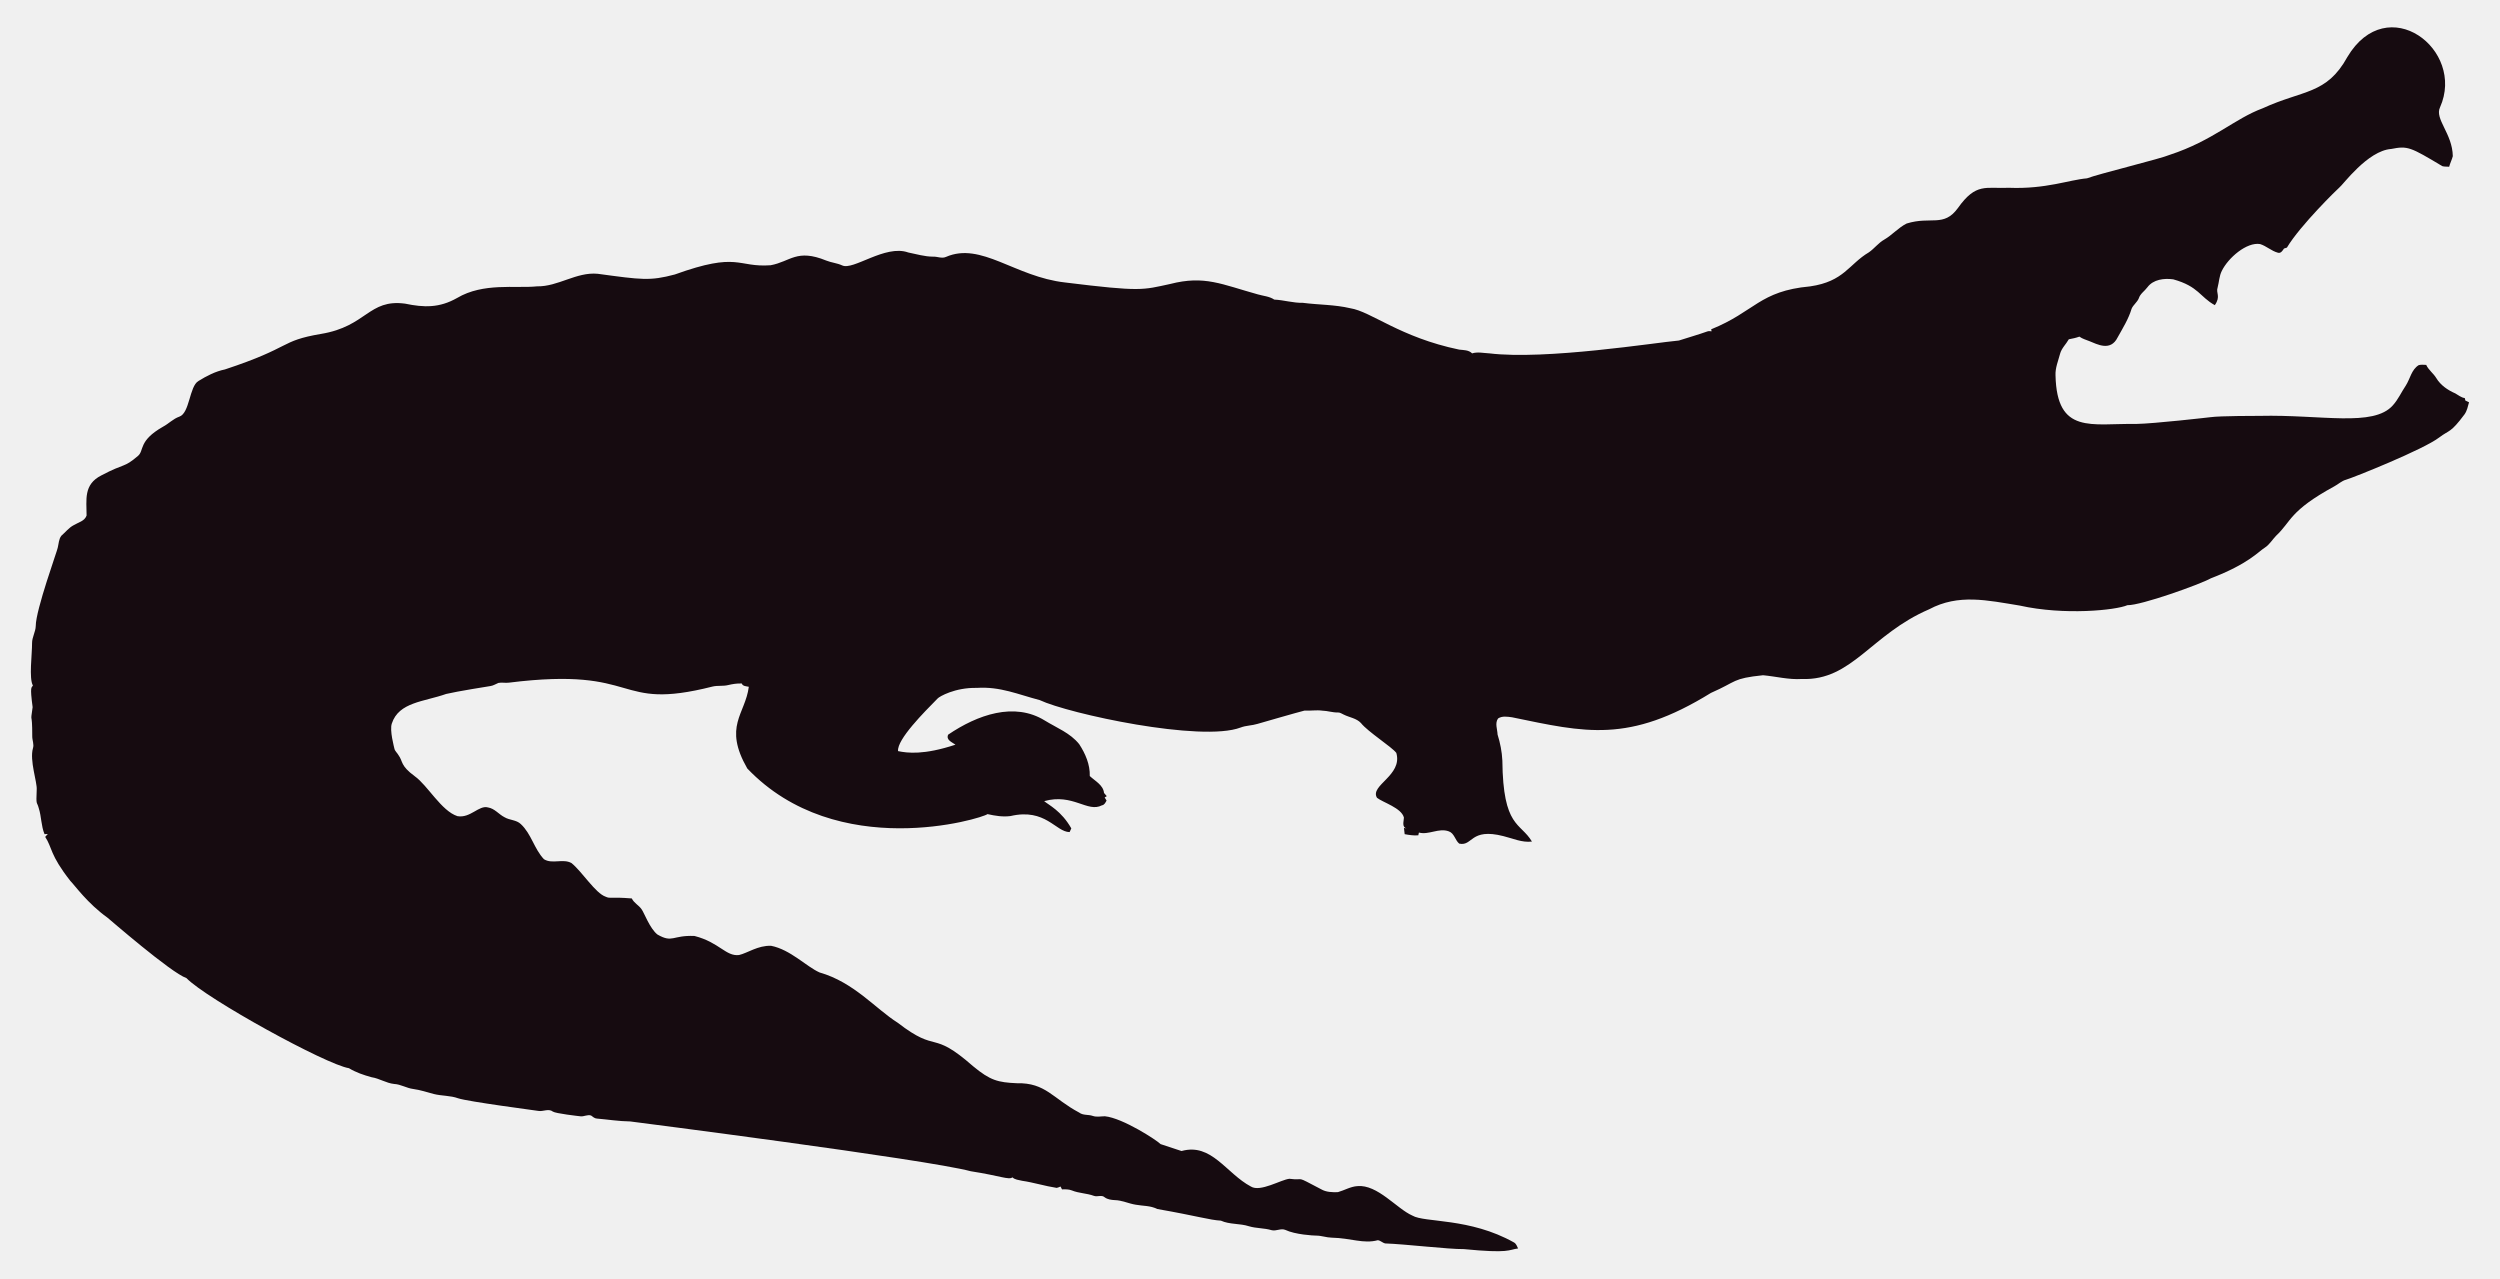
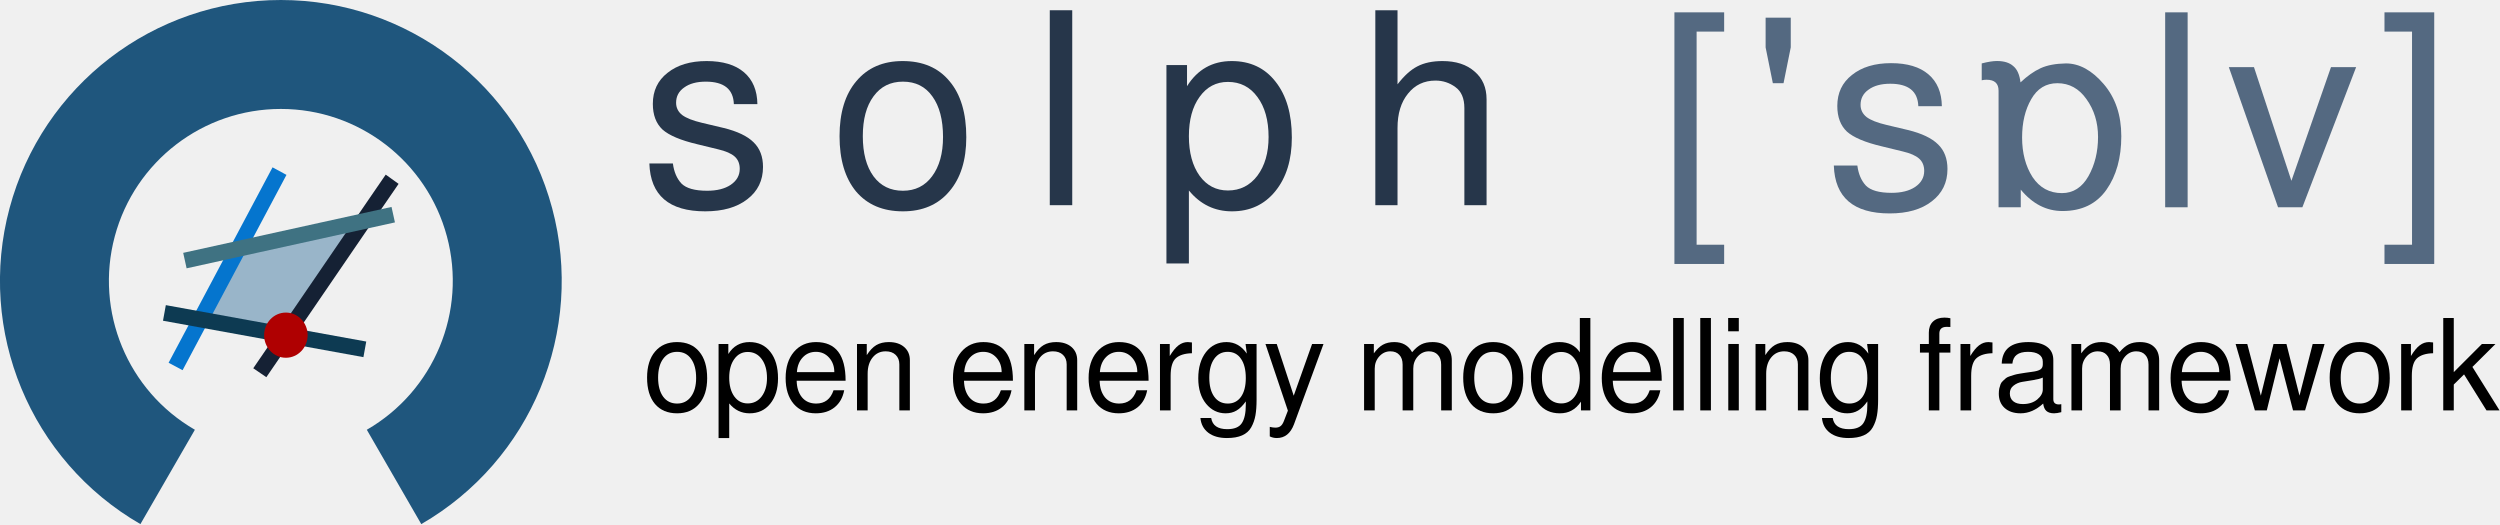
- <svg xmlns="http://www.w3.org/2000/svg" version="1.1" id="Layer_1" x="0px" y="0px" viewBox="0 0 2625.022 1342.022" enable-background="new 0 0 2625.022 1342.022" xml:space="preserve">
-   <path fill="#160B10" d="M2562.057,112.664c-5.93,12.226,13.089,27.649,13.408,51.328c-0.967,3.791-2.837,7.289-3.816,11.093  c-2.417-0.267-4.923,0.089-7.226-0.636c-33.512-20.05-36.245-21.483-53.631-18.038c-24.88,1.775-51.012,38.147-54.547,40.579  c-1,0.685-40.963,39.485-54.967,62.993c-1.056,0.331-2.086,0.661-3.078,1.005c-1.45,2.188-3.295,5.317-6.386,4.363  c-6.755-1.794-12.047-7.022-18.687-9.083c-14.172-2.325-33.569,14.577-40.185,28.126c-2.76,5.432-2.862,11.614-4.401,17.415  c-2.078,5.918,3.558,9.203-2.964,18.611c-15.758-8.651-16.89-19.671-43.645-27.108c-9.541-1.323-21.002,0.025-27.146,8.345  c-2.9,3.956-7.454,6.64-8.994,11.487c-1.705,4.223-5.788,6.857-7.569,10.978c-3.219,10.775-9.274,20.417-14.705,30.186  c-7.484,15.043-21.458,7.113-29.639,3.893c-3.549-1.501-7.378-2.404-10.482-4.745c-3.613,1.31-7.378,2.124-11.131,2.799  c-2.9,5.19-7.62,9.362-9.184,15.252c-1.972,7.442-5.139,14.807-4.771,22.656c1.426,62.435,37.744,50.23,84.657,50.985  c18.427-0.238,76.659-6.917,77.661-7.06c10.315-1.512,51.103-1.387,52.104-1.425c64.718-1.507,119.253,12.017,139.725-10.991  c5.622-6.144,8.955-13.878,13.598-20.735c4.617-7.073,5.915-16.893,13.662-21.562c2.519-0.687,5.19-0.305,7.81-0.242  c2.481,5.406,7.582,8.854,10.609,13.891c4.503,7.467,12.047,12.632,19.921,16.041c3.269,1.794,6.144,4.389,9.999,4.936  c0.166,0.852,0.369,1.705,0.598,2.57c1.259,0.611,2.519,1.208,3.854,1.819c-1.196,4.325-2.073,8.854-4.681,12.606  c-14.981,20.134-15.737,16.079-26.561,24.297c-16.513,12.73-90.704,42.38-97.937,44.421c-4.63,1.259-8.078,4.719-12.199,6.907  c-47.689,26.034-44.914,36.755-61.276,51.99c-3.969,4.096-6.856,9.273-11.754,12.403c-6.886,4.248-16.845,16.908-56.76,32.26  c-10.994,6.222-73.381,28.559-87.544,28.177c-12.182,5.289-66.295,10.873-113.113,0.394c-34.047-5.52-64.247-12.539-95.05,3.905  c-61.045,26.219-81.054,75.205-133.67,73.195c-13.739,0.903-27.159-2.684-40.745-3.943c-32.756,3.396-26.951,6.432-54.687,18.547  c-86.536,53.421-132.198,41.426-208.888,25.607c-4.859-0.636-10.304-1.616-14.68,1.259c-3.511,4.999-0.687,11.232-0.509,16.804  c2.76,8.879,4.605,18.076,5.037,27.388c0.678,70.703,18.876,64.615,31.064,85.038c-10.38,1.31-20.137-3.346-30.008-5.724  c-35.054-8.942-31.959,10.974-46.367,7.887c-4.376-3.651-5.076-10.864-10.94-12.886c-10.482-3.893-20.875,4.033-31.37,1.285  c-0.165,0.725-0.483,2.163-0.649,2.875c-4.834,0.432-9.592-0.331-14.311-1.196c-0.153-2.201-0.407-4.401-0.751-6.551  c0.7,0.127,2.112,0.382,2.824,0.509c-5.368-1.387-2.926-7.48-2.862-11.411c-2.581-10.171-21.93-15.743-28.266-20.735  c-7.896-13.101,27.192-23.356,20.29-47.143c-4.808-6.385-29.888-22.164-37.17-31.395c-4.783-5.063-12.047-5.813-18.013-8.815  c-1.972-0.827-3.791-2.315-6.017-2.239c-5.597,0.191-10.965-1.781-16.537-1.908c-6.208-0.878-12.441,0.318-18.661-0.076  c-6.376,1.51-49.471,13.993-49.471,13.993c-5.775,1.781-11.97,1.603-17.631,3.791c-41.153,15.671-180.401-14.399-211.051-28.838  c-22.477-5.819-41.27-14.396-65.945-12.772c-23.033-0.496-39.521,9.215-41.101,11.08c-14.156,14.382-42.805,43.009-41.597,55.297  c9.881,2.049,27.067,4.244,60.297-6.755c-3.6-2.633-10.164-4.859-7.683-10.52c30.91-20.96,69.478-34.528,101.385-14.896  c12.454,7.683,26.879,13.128,36.241,24.907c6.449,9.897,11.461,21.384,11.08,33.43c5.483,5.19,14.184,9.464,14.96,17.771  c0.954,1.132,1.883,2.239,2.9,3.371c-0.56,0.344-1.679,1.03-2.251,1.361c0.674,1.081,1.336,2.15,2.022,3.244  c-1.157,2.112-2.252,4.643-4.923,5.037c-15.167,7.923-30.412-12.885-60.589-4.414c4.515,3.914,17.957,10.035,28.495,28.596  c-0.623,1.285-1.221,2.582-1.781,3.893c-14.581-0.066-25.26-25.439-62.103-16.83c-8.065,1.081-16.27-0.28-24.119-2.048  c-5.689,4.616-157.704,51.097-252.241-47.919c-25.462-44.516-2.105-56.742,1.616-85.776c-2.646-0.598-6.259-0.445-7.429-3.447  c-4.834-0.216-9.63,0.547-14.311,1.666c-5.343,1.336-10.927,0.254-16.283,1.527c-104.921,26.598-73.475-21.586-213.976-4.058  c-3.638,0.483-7.327-0.471-10.927,0.267c-2.722,1.043-5.203,2.786-8.129,3.244c-1.005,0.139-35.568,5.632-46.749,8.332  c-23.248,8.245-49.669,8.494-57.027,31.013c-2.544,7.127,2.495,25.23,2.659,26.23c0.509,2.748,2.964,4.529,4.274,6.907  c5.125,7.002,1.576,10.814,17.186,22.287c13.483,9.569,27.903,36.42,44.764,41.877c13.652,2.389,22.508-11.842,32.107-9.146  c7.022,1.107,11.334,7.276,17.415,10.317c5.356,3.193,12.365,2.633,17.033,7.162c11.029,10.189,14.018,26.078,24.284,36.878  c8.765,5.47,19.972-0.979,28.965,4.071c11.309,9.233,25.045,31.634,35.809,35.287c4.836,2.294,4.589-0.02,27.477,1.832  c2.226,4.796,7.327,7.085,10.253,11.347c2.611,3.387,8.633,20.294,16.715,26.574c16.075,9.185,15.426,0.491,38.875,1.488  c26.056,6.667,32.977,21.713,46.774,19.997c8.688-1.942,19.833-10.206,33.646-9.68c20.419,4.043,37.013,21.857,50.896,27.986  c36.199,10.4,58.502,37.92,82.062,52.817c43.011,33.213,34.403,6.396,79.034,45.566c18.208,15.125,26.246,17.04,45.986,17.936  c30.318-0.751,37.93,16.193,65.525,30.81c4.134,3.155,9.541,1.844,14.196,3.498c4.147,1.463,8.51,0.394,12.772,0.369  c18.974,1.87,55.059,25.539,58.465,29.232c7.353,2.353,14.667,4.91,22.02,7.276c31.527-8.837,46.862,23.524,72.916,37.323  c9.817,6.052,31.604-7.299,40.338-8.179c17.829,2.357,3.781-4.531,33.392,11.016c5.241,3.066,11.589,3.218,17.504,3.028  c6.869-1.921,13.204-5.852,20.48-6.348c21.245-1.942,41.314,23.767,57.816,30.975c12.756,7.578,60.29,2.089,106.638,28.189  c2.366,1.298,3.155,4.007,4.3,6.284c-10.435,1.423-8.676,5.392-56.964,0.7c-16.115,0.199-61.486-5.252-82.52-5.953  c-2.824-0.572-4.91-3.04-7.772-3.397c-15.269,4.072-27.792-2.198-48.492-2.671c-5.546-0.102-10.825-2.201-16.359-2.162  c-2.762-0.015-21.848-1.008-32.323-6.004c-4.758-1.972-9.668,1.654-14.476,0.293c-7.747-2.315-16.003-1.781-23.737-4.121  c-9.541-3.104-20.277-1.692-29.41-5.865c-12.12-0.691-23.98-4.714-66.899-12.25c-6.984-3.625-14.985-3.091-22.516-4.49  c-7.416-1.145-14.324-4.643-21.892-4.821c-3.727-0.204-7.632-0.649-10.698-2.939c-3.206-2.951-7.645-0.127-11.334-1.539  c-7.531-2.798-15.774-2.646-23.203-5.712c-3.282-1.298-6.844-1.17-10.278-1.081c-0.394-0.763-1.183-2.264-1.577-3.015  c-1.285,0.636-2.608,1.119-3.982,1.45c-12.263-1.87-24.131-5.674-36.394-7.467c-3.46-0.903-7.404-1.005-10.113-3.6  c-3.831,2.97-12.398-1.54-43.747-6.411c-46.335-12.483-357.594-52.295-357.594-52.295c-11.716-0.14-23.317-2.023-34.982-3.015  c-2.442-0.127-4.211-1.844-6.068-3.18c-3.753-1.387-7.467,1.336-11.271,0.789c-2.02-0.195-26.027-2.946-28.838-4.923  c-4.592-3.587-10.278,0.216-15.367-0.738c-2.203-0.387-74.203-9.818-84.135-13.242c-8.243-2.989-17.224-2.379-25.658-4.529  c-7.162-1.895-14.209-4.274-21.574-5.254c-6.92-0.878-13.001-4.923-20.035-5.266c-8.319-0.878-15.443-5.826-23.648-7.073  c-8.256-2.252-16.448-5.037-23.775-9.49c-23.552-3.584-149.518-72.739-170.649-94.63c-16.013-5.37-81.914-62.745-82.914-63.439  c-21.039-15.096-34.147-33.758-38.964-38.595c-21.778-27.726-18.854-34.892-26.396-46.215c0.916-1.018,1.832-2.01,2.748-3.015  c-1.145,0.038-2.29,0.076-3.435,0.14c-3.651-8.676-3.18-18.28-6.042-27.172c-2.062-7.913-2.975-1.701-2.175-19.526  c0.634-7.664-7.675-30.697-3.931-43.518c1.348-4.16-0.814-8.281-0.751-12.454c0.068-28.882-2.418-11.02,0.394-30.657  c-3.041-22.85-1.09-20.042,0.305-22.719c-4.294-7.378-0.844-32.606-0.89-44.586c-0.025-6.246,3.714-11.741,3.867-17.962  c0-16.859,22.775-79.378,23.076-82.113c1.056-4.198,1.043-9.032,3.778-12.568c4.338-3.74,7.874-8.485,13.052-11.169  c4.745-2.913,11.411-4.172,13.471-10.088c0.043-16.362-3.503-32.575,15.532-42.157c25.219-13.344,23.115-7.424,38.34-20.379  c6.931-5.754,0.059-15.764,26.434-30.772c5.915-3.129,10.622-8.281,17.046-10.507c11.015-3.661,10.497-31.892,20.099-37.437  c8.612-5.33,17.796-10.113,27.795-12.148c71.433-23.584,56.818-29.805,100.939-37.31c48.019-7.907,49.805-36.895,88.244-31.777  c19.858,4.163,35.994,4.605,54.61-5.953c27.665-16.35,60.97-9.859,83.919-12.212c22.172,0.42,41.279-15.29,63.693-13.191  c46.138,6.272,54.878,7.691,80.993,0.738c67.442-24.31,65.094-7.128,100.634-9.706c20.946-3.875,27.233-17.596,58.388-4.91  c5.368,2.188,11.283,2.595,16.575,5.025c11.553,5.818,45.215-22.204,69.43-13.535c8.676,1.717,17.262,4.401,26.205,4.401  c4.49-0.216,9.083,2.252,13.446,0.293c37.015-16.156,72.304,20.872,125.096,26.815c80.305,9.923,81.3,7.845,110.289,1.603  c36.266-9.336,54.189,0.413,92.111,10.902c5.775,1.717,12.11,1.984,17.237,5.47c10.075,0.458,19.844,3.638,29.983,3.396  c16.588,2.163,33.506,1.819,49.853,5.686c21.982,3.418,52.115,30.498,114.347,43.441c4.681,0.572,9.999,0.28,13.586,3.956  c5.864-1.844,12.047-0.267,18.038-0.025c59.148,7.176,174.934-11.359,199.106-13.471c9.82-3.218,19.819-5.966,29.576-9.452  c1.488-0.674,3.155-0.356,4.758-0.229c-0.115-0.522-0.356-1.577-0.483-2.099c45.944-18.548,50.589-40.213,103.827-45.057  c35.891-5.17,40.645-23.282,61.836-35.809c5.712-3.969,9.897-9.808,16.028-13.281c8.408-4.872,14.82-12.555,23.559-16.931  c25.605-7.944,38.867,4.305,53.847-16.257c19.089-26.933,29.276-20.168,53.605-21.256c38.819,1.522,63.061-8.345,81.948-9.935  c11.484-4.495,77.877-20.69,87.061-24.742c45.297-14.857,67.746-37.884,97.505-48.848c42.187-19.404,67.008-14.225,88.74-53.694  C2506.582-10.604,2589.134,52.018,2562.057,112.664z" />
+ <svg xmlns="http://www.w3.org/2000/svg" xmlns:xlink="http://www.w3.org/1999/xlink" version="1.1" id="svg2" height="264.601" width="1262.141">
+   <defs id="defs4">
+     <linearGradient id="linearGradient3960">
+       <stop style="stop-color:#55d400;stop-opacity:0.749;" offset="0" id="stop3972" />
+       <stop style="stop-color:#55d400;stop-opacity:0.498;" offset="0.5" id="stop3970" />
+       <stop id="stop3976" offset="0.75" style="stop-color:#39d400;stop-opacity:0.247;" />
+       <stop style="stop-color:#94d400;stop-opacity:0.247;" offset="0.875" id="stop3980" />
+       <stop style="stop-color:#efd400;stop-opacity:0.247;" offset="1" id="stop3978" />
+     </linearGradient>
+     <marker style="overflow:visible" id="Arrow2Lstart" refX="0" refY="0" orient="auto">
+       <path transform="matrix(1.1,0,0,1.1,1.1,0)" d="M 8.719,4.034 -2.207,0.016 8.719,-4.002 c -1.745,2.372 -1.735,5.617 -6e-7,8.035 z" style="fill-rule:evenodd;stroke-width:0.625;stroke-linejoin:round" id="path4366" />
+     </marker>
+     <marker style="overflow:visible" id="EmptyDiamondL" refX="0" refY="0" orient="auto">
+       <path transform="scale(0.8)" style="fill:#ffffff;fill-rule:evenodd;stroke:#000000;stroke-width:1pt" d="M 0,-7.071 -7.071,0 0,7.071 7.071,0 Z" id="path4454" />
+     </marker>
+     <marker style="overflow:visible" id="DiamondSstart" refX="0" refY="0" orient="auto">
+       <path transform="matrix(0.2,0,0,0.2,1.2,0)" style="fill-rule:evenodd;stroke:#000000;stroke-width:1pt" d="M 0,-7.071 -7.071,0 0,7.071 7.071,0 Z" id="path4442" />
+     </marker>
+     <marker style="overflow:visible" id="Arrow1Lstart" refX="0" refY="0" orient="auto">
+       <path transform="matrix(0.8,0,0,0.8,10,0)" style="fill-rule:evenodd;stroke:#000000;stroke-width:1pt" d="M 0,0 5,-5 -12.5,0 5,5 Z" id="path4348" />
+     </marker>
+     <marker style="overflow:visible" id="SquareL" refX="0" refY="0" orient="auto">
+       <path transform="scale(0.8)" style="fill-rule:evenodd;stroke:#000000;stroke-width:1pt" d="M -5,-5 V 5 H 5 V -5 Z" id="path4418" />
+     </marker>
+     <radialGradient xlink:href="#linearGradient3684-76" id="radialGradient3013" gradientUnits="userSpaceOnUse" gradientTransform="translate(-139.2888,-90.7174)" cx="236.786" cy="188.214" fx="236.786" fy="188.214" r="97.497" />
+     <radialGradient xlink:href="#linearGradient3684-76" id="radialGradient3004" gradientUnits="userSpaceOnUse" gradientTransform="translate(-90.4365,1338.303)" cx="236.786" cy="188.214" fx="236.786" fy="188.214" r="97.497" />
+     <linearGradient id="linearGradient3684-76">
+       <stop id="stop3686-14" style="stop-color:#000000;stop-opacity:1" offset="0" />
+       <stop id="stop3692-23" style="stop-color:#000000;stop-opacity:0.867" offset="0.898" />
+       <stop id="stop3688-2" style="stop-color:#000000;stop-opacity:0" offset="1" />
+     </linearGradient>
+     <radialGradient cx="236.786" cy="188.214" r="97.497" fx="236.786" fy="188.214" id="radialGradient4894" xlink:href="#linearGradient3684-76" gradientUnits="userSpaceOnUse" gradientTransform="translate(-90.4365,1338.303)" />
+     <path style="display:inline;fill:none;stroke:none" id="path3981-2-1-6-7-5-0-3-3-9" d="m 6.061,-68.571 a 43.03,35 0 1 1 -86.061,0 43.03,35 0 1 1 86.061,0 z" transform="matrix(-1.655217,1.515622,-1.863366,-2.034994,554.109,812.9532)" />
+   </defs>
+   <g id="g989">
+     <path style="fill:#84a7bf;fill-opacity:0.804;stroke:none;stroke-width:0;stroke-miterlimit:4;stroke-dasharray:none;stroke-opacity:0.804" d="m 116.348,163.089 -12.676,-2.519 8.524,-15.9 8.524,-15.9 27.327,-6.127 c 15.03,-3.37 27.748,-6.013 28.261,-5.875 0.514,0.139 -5.636,9.911 -13.667,21.717 -12.666,18.62 -15.012,21.467 -17.703,21.48 -1.706,0.008 -5.073,1.341 -7.481,2.96 -5.104,3.433 -4.673,3.43 -21.109,0.163 z" id="path920" />
+     <g aria-label=" " id="text3057" style="line-height:0%;letter-spacing:0px;word-spacing:0px" />
+     <g transform="matrix(0.9166694,0.00891669,-0.008729,0.9162305,9.835071,-698.2809)" id="g3831-9-3-1-6-3" style="display:inline;fill:none;stroke:#cfcfcf;stroke-width:1.467;stroke-linecap:round;stroke-miterlimit:4;stroke-dasharray:none;stroke-opacity:1" />
+     <g aria-label="['sɒlv]" id="text2997-0" style="line-height:0%;letter-spacing:0px;word-spacing:0px;fill:#92b094">
+       <path d="m 870.449,6.232 v 9.72 h -13.905 V 123.547 h 13.905 v 9.72 h -25.11 V 6.232 Z" style="font-size:135px;line-height:1.25;font-family:FreeSans;-inkscape-font-specification:FreeSans;letter-spacing:10px;fill:#546981" id="path893" />
+       <path d="m 891.384,8.932 h 12.69 V 23.917 l -3.645,18.09 h -5.4 l -3.645,-18.09 z" style="font-size:135px;line-height:1.25;font-family:FreeSans;-inkscape-font-specification:FreeSans;letter-spacing:10px;fill:#546981" id="path895" />
+       <path d="m 937.699,83.587 q 0.81,6.345 4.32,10.125 3.645,3.645 12.96,3.645 7.425,0 11.88,-2.97 4.59,-3.105 4.59,-8.1 0,-3.915 -2.565,-6.21 -2.565,-2.295 -8.37,-3.645 l -10.53,-2.565 q -12.555,-2.97 -17.55,-7.425 -4.86,-4.59 -4.86,-12.96 0,-9.855 7.425,-15.66 7.425,-5.94 19.71,-5.94 12.285,0 18.9,5.67 6.615,5.67 6.75,16.065 h -11.88 q -0.405,-11.34 -14.175,-11.34 -6.885,0 -10.935,2.97 -4.05,2.835 -4.05,7.695 0,3.78 3.105,6.21 3.105,2.295 9.99,3.915 l 10.8,2.565 q 10.53,2.565 15.255,7.29 4.725,4.59 4.725,12.42 0,10.26 -7.965,16.335 -7.83,6.075 -21.195,6.075 -27.405,0 -28.215,-24.165 z" style="font-size:135px;line-height:1.25;font-family:FreeSans;-inkscape-font-specification:FreeSans;letter-spacing:10px;fill:#546981" id="path897" />
+       <path d="m 1020.868,69.412 q 0,11.745 5.265,19.98 5.4,8.1 14.85,8.1 8.505,0 13.365,-8.505 4.86,-8.64 4.86,-19.845 0,-10.935 -5.805,-19.035 -5.67,-8.1 -14.715,-8.1 -8.64,0 -13.23,8.1 -4.59,7.965 -4.59,19.305 z m 22.14,-37.395 q 10.125,0 19.035,10.395 8.91,10.395 8.91,26.325 0,16.47 -7.56,27.135 -7.56,10.665 -22.14,10.665 -12.15,0 -21.06,-10.8 v 8.91 h -11.205 V 45.787 q 0,-5.535 -6.075,-5.535 -1.215,0 -2.43,0.27 v -8.505 q 4.725,-1.215 7.695,-1.215 5.4,0 8.235,2.565 2.97,2.43 3.645,8.235 5.13,-4.86 10.125,-7.155 4.995,-2.295 12.825,-2.43 z" style="font-size:135px;line-height:1.25;font-family:FreeSans;-inkscape-font-specification:FreeSans;letter-spacing:10px;fill:#546981" id="path899" />
+       <path d="M 1104.443,6.232 V 104.647 h -11.34 V 6.232 Z" style="font-size:135px;line-height:1.25;font-family:FreeSans;-inkscape-font-specification:FreeSans;letter-spacing:10px;fill:#546981" id="path901" />
+       <path d="m 1162.368,104.647 h -12.285 l -24.84,-70.74 h 12.69 l 18.9,57.375 19.98,-57.375 h 12.69 z" style="font-size:135px;line-height:1.25;font-family:FreeSans;-inkscape-font-specification:FreeSans;letter-spacing:10px;fill:#546981" id="path903" />
+       <path d="m 1203.823,133.267 v -9.72 h 13.905 V 15.952 h -13.905 V 6.232 h 25.11 V 133.267 Z" style="font-size:135px;line-height:1.25;font-family:FreeSans;-inkscape-font-specification:FreeSans;letter-spacing:10px;fill:#546981" id="path905" />
+     </g>
+     <g aria-label="open energy modelling framework" id="text3020-0" style="line-height:0%;letter-spacing:0px;word-spacing:0px">
+       <path d="m 341.784,172.698 q 7.232,0 11.2,4.8 4.032,4.736 4.032,13.44 0,8.256 -4.096,12.992 -4.032,4.736 -11.072,4.736 -7.168,0 -11.2,-4.736 -3.968,-4.8 -3.968,-13.248 0,-8.448 4.032,-13.184 4.032,-4.8 11.072,-4.8 z m 0.064,4.928 q -4.48,0 -7.04,3.52 -2.56,3.456 -2.56,9.536 0,6.08 2.56,9.6 2.56,3.456 7.04,3.456 4.416,0 6.976,-3.456 2.624,-3.52 2.624,-9.408 0,-6.208 -2.56,-9.728 -2.496,-3.52 -7.04,-3.52 z" style="font-size:64px;line-height:1.25;font-family:FreeSans;-inkscape-font-specification:'FreeSans, Normal'" id="path921" />
+       <path d="m 362.776,221.146 v -47.488 h 4.928 v 5.056 q 3.776,-6.016 10.688,-6.016 6.656,0 10.496,4.928 3.904,4.928 3.904,13.376 0,8 -3.968,12.864 -3.904,4.8 -10.368,4.8 -6.208,0 -10.304,-4.992 v 17.472 z m 14.72,-43.456 q -4.224,0 -6.784,3.584 -2.56,3.52 -2.56,9.408 0,5.888 2.56,9.472 2.56,3.52 6.784,3.52 4.352,0 7.04,-3.52 2.688,-3.584 2.688,-9.28 0,-6.016 -2.688,-9.6 -2.624,-3.584 -7.04,-3.584 z" style="font-size:64px;line-height:1.25;font-family:FreeSans;-inkscape-font-specification:'FreeSans, Normal'" id="path923" />
+       <path d="m 426.904,192.218 h -24.704 q 0.128,5.248 2.688,8.384 2.624,3.136 7.168,3.136 6.528,0 8.768,-6.72 h 5.376 q -1.024,5.504 -4.8,8.576 -3.776,3.072 -9.536,3.072 -7.04,0 -11.136,-4.736 -4.096,-4.8 -4.096,-13.056 0,-8.256 4.16,-13.184 4.224,-4.992 11.2,-4.992 14.912,0 14.912,19.52 z m -24.576,-4.352 h 18.88 q 0,-4.352 -2.624,-7.296 -2.624,-2.944 -6.656,-2.944 -4.032,0 -6.656,2.816 -2.624,2.752 -2.944,7.424 z" style="font-size:64px;line-height:1.25;font-family:FreeSans;-inkscape-font-specification:'FreeSans, Normal'" id="path925" />
+       <path d="m 432.664,173.658 h 4.928 v 5.632 q 2.24,-3.52 4.8,-5.056 2.624,-1.536 6.336,-1.536 4.864,0 7.744,2.496 2.88,2.496 2.88,6.656 v 25.344 h -5.312 v -23.232 q 0,-3.008 -1.856,-4.8 -1.856,-1.792 -5.056,-1.792 -4.096,0 -6.592,3.136 -2.496,3.072 -2.496,8.192 v 18.496 h -5.376 z" style="font-size:64px;line-height:1.25;font-family:FreeSans;-inkscape-font-specification:'FreeSans, Normal'" id="path927" />
+       <path d="m 511.383,192.218 h -24.704 q 0.128,5.248 2.688,8.384 2.624,3.136 7.168,3.136 6.528,0 8.768,-6.72 h 5.376 q -1.024,5.504 -4.8,8.576 -3.776,3.072 -9.536,3.072 -7.04,0 -11.136,-4.736 -4.096,-4.8 -4.096,-13.056 0,-8.256 4.16,-13.184 4.224,-4.992 11.2,-4.992 14.912,0 14.912,19.52 z m -24.576,-4.352 h 18.88 q 0,-4.352 -2.624,-7.296 -2.624,-2.944 -6.656,-2.944 -4.032,0 -6.656,2.816 -2.624,2.752 -2.944,7.424 z" style="font-size:64px;line-height:1.25;font-family:FreeSans;-inkscape-font-specification:'FreeSans, Normal'" id="path930" />
+       <path d="m 517.143,173.658 h 4.928 v 5.632 q 2.24,-3.52 4.8,-5.056 2.624,-1.536 6.336,-1.536 4.864,0 7.744,2.496 2.88,2.496 2.88,6.656 v 25.344 h -5.312 v -23.232 q 0,-3.008 -1.856,-4.8 -1.856,-1.792 -5.056,-1.792 -4.096,0 -6.592,3.136 -2.496,3.072 -2.496,8.192 v 18.496 h -5.376 z" style="font-size:64px;line-height:1.25;font-family:FreeSans;-inkscape-font-specification:'FreeSans, Normal'" id="path932" />
+       <path d="m 579.863,192.218 h -24.704 q 0.128,5.248 2.688,8.384 2.624,3.136 7.168,3.136 6.528,0 8.768,-6.72 h 5.376 q -1.024,5.504 -4.8,8.576 -3.776,3.072 -9.536,3.072 -7.04,0 -11.136,-4.736 -4.096,-4.8 -4.096,-13.056 0,-8.256 4.16,-13.184 4.224,-4.992 11.2,-4.992 14.912,0 14.912,19.52 z m -24.576,-4.352 h 18.88 q 0,-4.352 -2.624,-7.296 -2.624,-2.944 -6.656,-2.944 -4.032,0 -6.656,2.816 -2.624,2.752 -2.944,7.424 z" style="font-size:64px;line-height:1.25;font-family:FreeSans;-inkscape-font-specification:'FreeSans, Normal'" id="path934" />
+       <path d="m 601.751,178.33 q -5.376,0.128 -8.064,2.496 -2.688,2.368 -2.688,8.96 v 17.408 h -5.376 v -33.536 h 4.928 v 6.08 q 2.304,-3.776 4.416,-5.376 2.176,-1.664 4.736,-1.664 0.704,0 2.048,0.192 z" style="font-size:64px;line-height:1.25;font-family:FreeSans;-inkscape-font-specification:'FreeSans, Normal'" id="path936" />
+       <path d="m 618.775,208.666 q -5.888,0 -9.856,-4.8 -3.968,-4.864 -3.968,-12.864 0,-8.192 3.904,-13.248 3.968,-5.056 10.368,-5.056 6.272,0 10.24,5.824 l -0.64,-4.864 h 5.568 v 28.032 q 0,4.8 -0.576,8 -0.576,3.264 -2.112,6.016 -1.536,2.752 -4.608,4.096 -3.008,1.344 -7.68,1.344 -5.888,0 -9.408,-2.688 -3.52,-2.688 -3.968,-7.424 h 5.44 q 0.896,5.632 8.128,5.632 5.376,0 7.36,-3.072 1.984,-3.008 1.984,-9.216 v -1.728 q -2.24,3.2 -4.672,4.608 -2.368,1.408 -5.504,1.408 z m 1.024,-31.04 q -4.288,0 -6.784,3.52 -2.496,3.52 -2.496,9.536 0,6.08 2.496,9.6 2.496,3.456 6.848,3.456 4.224,0 6.656,-3.392 2.432,-3.456 2.432,-9.472 0,-6.272 -2.432,-9.728 -2.368,-3.52 -6.72,-3.52 z" style="font-size:64px;line-height:1.25;font-family:FreeSans;-inkscape-font-specification:'FreeSans, Normal'" id="path938" />
+       <path d="m 662.423,173.658 h 5.76 l -14.912,40.576 q -2.624,6.912 -8.64,6.912 -1.984,0 -3.584,-0.832 v -4.8 q 1.728,0.384 2.816,0.384 1.664,0 2.624,-0.768 0.96,-0.704 1.664,-2.496 l 2.048,-5.312 -11.328,-33.664 h 5.696 l 8.576,26.112 z" style="font-size:64px;line-height:1.25;font-family:FreeSans;-inkscape-font-specification:'FreeSans, Normal'" id="path940" />
+       <path d="m 688.663,173.658 h 4.928 v 4.736 q 2.176,-3.008 4.544,-4.352 2.432,-1.344 5.76,-1.344 6.208,0 9.024,5.12 2.368,-2.816 4.672,-3.968 2.304,-1.152 5.632,-1.152 4.672,0 7.168,2.432 2.56,2.368 2.56,6.912 v 25.152 h -5.376 v -23.104 q 0,-3.2 -1.664,-4.928 -1.6,-1.792 -4.544,-1.792 -3.264,0 -5.568,2.56 -2.304,2.56 -2.304,6.208 v 21.056 h -5.376 v -23.104 q 0,-3.2 -1.664,-4.928 -1.6,-1.792 -4.544,-1.792 -3.264,0 -5.568,2.56 -2.304,2.56 -2.304,6.208 v 21.056 h -5.376 z" style="font-size:64px;line-height:1.25;font-family:FreeSans;-inkscape-font-specification:'FreeSans, Normal'" id="path942" />
+       <path d="m 753.815,172.698 q 7.232,0 11.2,4.8 4.032,4.736 4.032,13.44 0,8.256 -4.096,12.992 -4.032,4.736 -11.072,4.736 -7.168,0 -11.2,-4.736 -3.968,-4.8 -3.968,-13.248 0,-8.448 4.032,-13.184 4.032,-4.8 11.072,-4.8 z m 0.064,4.928 q -4.48,0 -7.04,3.52 -2.56,3.456 -2.56,9.536 0,6.08 2.56,9.6 2.56,3.456 7.04,3.456 4.416,0 6.976,-3.456 2.624,-3.52 2.624,-9.408 0,-6.208 -2.56,-9.728 -2.496,-3.52 -7.04,-3.52 z" style="font-size:64px;line-height:1.25;font-family:FreeSans;-inkscape-font-specification:'FreeSans, Normal'" id="path944" />
+       <path d="m 802.903,160.538 v 46.656 h -4.736 v -4.416 q -2.176,3.136 -4.736,4.48 -2.496,1.408 -5.952,1.408 -6.784,0 -10.688,-4.864 -3.904,-4.928 -3.904,-13.44 0,-8 3.904,-12.8 3.968,-4.864 10.496,-4.864 6.912,0 10.304,5.184 v -17.344 z m -14.72,17.152 q -4.352,0 -7.04,3.584 -2.688,3.584 -2.688,9.408 0,5.888 2.688,9.472 2.688,3.52 7.104,3.52 4.224,0 6.784,-3.52 2.56,-3.52 2.56,-9.344 0,-6.016 -2.56,-9.536 -2.56,-3.584 -6.848,-3.584 z" style="font-size:64px;line-height:1.25;font-family:FreeSans;-inkscape-font-specification:'FreeSans, Normal'" id="path946" />
+       <path d="m 838.935,192.218 h -24.704 q 0.128,5.248 2.688,8.384 2.624,3.136 7.168,3.136 6.528,0 8.768,-6.72 h 5.376 q -1.024,5.504 -4.8,8.576 -3.776,3.072 -9.536,3.072 -7.04,0 -11.136,-4.736 -4.096,-4.8 -4.096,-13.056 0,-8.256 4.16,-13.184 4.224,-4.992 11.2,-4.992 14.912,0 14.912,19.52 z m -24.576,-4.352 h 18.88 q 0,-4.352 -2.624,-7.296 -2.624,-2.944 -6.656,-2.944 -4.032,0 -6.656,2.816 -2.624,2.752 -2.944,7.424 z" style="font-size:64px;line-height:1.25;font-family:FreeSans;-inkscape-font-specification:'FreeSans, Normal'" id="path948" />
+       <path d="m 850.07,160.538 v 46.656 h -5.376 v -46.656 z" style="font-size:64px;line-height:1.25;font-family:FreeSans;-inkscape-font-specification:'FreeSans, Normal'" id="path950" />
+       <path d="m 863.766,160.538 v 46.656 h -5.376 v -46.656 z" style="font-size:64px;line-height:1.25;font-family:FreeSans;-inkscape-font-specification:'FreeSans, Normal'" id="path952" />
+       <path d="m 877.846,173.658 v 33.536 h -5.312 v -33.536 z m 0,-13.12 v 6.72 h -5.376 v -6.72 z" style="font-size:64px;line-height:1.25;font-family:FreeSans;-inkscape-font-specification:'FreeSans, Normal'" id="path954" />
+       <path d="m 886.294,173.658 h 4.928 v 5.632 q 2.24,-3.52 4.8,-5.056 2.624,-1.536 6.336,-1.536 4.864,0 7.744,2.496 2.88,2.496 2.88,6.656 v 25.344 h -5.312 v -23.232 q 0,-3.008 -1.856,-4.8 -1.856,-1.792 -5.056,-1.792 -4.096,0 -6.592,3.136 -2.496,3.072 -2.496,8.192 v 18.496 h -5.376 z" style="font-size:64px;line-height:1.25;font-family:FreeSans;-inkscape-font-specification:'FreeSans, Normal'" id="path956" />
+       <path d="m 932.566,208.666 q -5.888,0 -9.856,-4.8 -3.968,-4.864 -3.968,-12.864 0,-8.192 3.904,-13.248 3.968,-5.056 10.368,-5.056 6.272,0 10.24,5.824 l -0.64,-4.864 h 5.568 v 28.032 q 0,4.8 -0.576,8 -0.576,3.264 -2.112,6.016 -1.536,2.752 -4.608,4.096 -3.008,1.344 -7.68,1.344 -5.888,0 -9.408,-2.688 -3.52,-2.688 -3.968,-7.424 h 5.44 q 0.896,5.632 8.128,5.632 5.376,0 7.36,-3.072 1.984,-3.008 1.984,-9.216 v -1.728 q -2.24,3.2 -4.672,4.608 -2.368,1.408 -5.504,1.408 z m 1.024,-31.04 q -4.288,0 -6.784,3.52 -2.496,3.52 -2.496,9.536 0,6.08 2.496,9.6 2.496,3.456 6.848,3.456 4.224,0 6.656,-3.392 2.432,-3.456 2.432,-9.472 0,-6.272 -2.432,-9.728 -2.368,-3.52 -6.72,-3.52 z" style="font-size:64px;line-height:1.25;font-family:FreeSans;-inkscape-font-specification:'FreeSans, Normal'" id="path958" />
+       <path d="m 984.662,173.658 v 4.352 h -5.568 v 29.184 h -5.312 v -29.184 h -4.48 v -4.352 h 4.48 v -5.696 q 0,-3.584 2.048,-5.568 2.112,-2.048 5.824,-2.048 1.472,0 3.008,0.32 v 4.416 q -1.216,-0.064 -1.856,-0.064 -3.712,0 -3.712,3.392 v 5.248 z" style="font-size:64px;line-height:1.25;font-family:FreeSans;-inkscape-font-specification:'FreeSans, Normal'" id="path960" />
+       <path d="m 1005.91,178.33 q -5.376,0.128 -8.064,2.496 -2.688,2.368 -2.688,8.96 v 17.408 h -5.376 v -33.536 h 4.928 v 6.08 q 2.304,-3.776 4.416,-5.376 2.176,-1.664 4.736,-1.664 0.704,0 2.048,0.192 z" style="font-size:64px;line-height:1.25;font-family:FreeSans;-inkscape-font-specification:'FreeSans, Normal'" id="path962" />
+       <path d="m 1010.582,183.578 q 0.384,-10.88 13.44,-10.88 6.208,0 9.408,2.368 3.2,2.304 3.2,6.784 v 19.712 q 0,2.624 2.88,2.624 0.576,0 1.152,-0.128 v 4.032 q -2.24,0.576 -3.648,0.576 -2.56,0 -3.904,-1.216 -1.28,-1.152 -1.6,-3.712 -5.376,4.928 -11.392,4.928 -5.056,0 -8.064,-2.688 -2.944,-2.688 -2.944,-7.232 0,-1.472 0.256,-2.688 0.32,-1.216 0.64,-2.112 0.384,-0.96 1.28,-1.728 0.896,-0.832 1.472,-1.344 0.64,-0.512 2.048,-0.96 1.472,-0.512 2.24,-0.704 0.768,-0.256 2.688,-0.576 1.92,-0.32 2.816,-0.448 0.896,-0.128 3.2,-0.448 3.136,-0.384 4.352,-1.216 1.216,-0.832 1.216,-2.496 v -1.408 q 0,-2.432 -1.984,-3.712 -1.92,-1.28 -5.504,-1.28 -3.712,0 -5.632,1.472 -1.92,1.408 -2.24,4.48 z m 10.688,20.416 q 4.416,0 7.232,-2.304 2.816,-2.368 2.816,-5.056 v -6.016 q -1.6,0.768 -4.864,1.28 -3.2,0.512 -5.568,0.896 -2.368,0.384 -4.288,1.856 -1.92,1.408 -1.92,3.968 0,2.56 1.728,3.968 1.728,1.408 4.864,1.408 z" style="font-size:64px;line-height:1.25;font-family:FreeSans;-inkscape-font-specification:'FreeSans, Normal'" id="path964" />
+       <path d="m 1045.782,173.658 h 4.928 v 4.736 q 2.176,-3.008 4.544,-4.352 2.432,-1.344 5.76,-1.344 6.208,0 9.024,5.12 2.368,-2.816 4.672,-3.968 2.304,-1.152 5.632,-1.152 4.672,0 7.168,2.432 2.56,2.368 2.56,6.912 v 25.152 h -5.376 v -23.104 q 0,-3.2 -1.664,-4.928 -1.6,-1.792 -4.544,-1.792 -3.264,0 -5.568,2.56 -2.304,2.56 -2.304,6.208 v 21.056 h -5.376 v -23.104 q 0,-3.2 -1.664,-4.928 -1.6,-1.792 -4.544,-1.792 -3.264,0 -5.568,2.56 -2.304,2.56 -2.304,6.208 v 21.056 h -5.376 z" style="font-size:64px;line-height:1.25;font-family:FreeSans;-inkscape-font-specification:'FreeSans, Normal'" id="path966" />
+       <path d="m 1126.102,192.218 h -24.704 q 0.128,5.248 2.688,8.384 2.624,3.136 7.168,3.136 6.528,0 8.768,-6.72 h 5.376 q -1.024,5.504 -4.8,8.576 -3.776,3.072 -9.536,3.072 -7.04,0 -11.136,-4.736 -4.096,-4.8 -4.096,-13.056 0,-8.256 4.16,-13.184 4.224,-4.992 11.2,-4.992 14.912,0 14.912,19.52 z m -24.576,-4.352 h 18.88 q 0,-4.352 -2.624,-7.296 -2.624,-2.944 -6.656,-2.944 -4.032,0 -6.656,2.816 -2.624,2.752 -2.944,7.424 z" style="font-size:64px;line-height:1.25;font-family:FreeSans;-inkscape-font-specification:'FreeSans, Normal'" id="path968" />
+       <path d="m 1163.734,207.194 h -6.08 l -6.784,-26.304 -6.464,26.304 h -6.016 l -9.728,-33.536 h 5.888 l 6.848,26.112 6.4,-26.112 h 6.528 l 6.592,26.112 6.656,-26.112 h 6.016 z" style="font-size:64px;line-height:1.25;font-family:FreeSans;-inkscape-font-specification:'FreeSans, Normal'" id="path970" />
+       <path d="m 1191.254,172.698 q 7.232,0 11.2,4.8 4.032,4.736 4.032,13.44 0,8.256 -4.096,12.992 -4.032,4.736 -11.072,4.736 -7.168,0 -11.2,-4.736 -3.968,-4.8 -3.968,-13.248 0,-8.448 4.032,-13.184 4.032,-4.8 11.072,-4.8 z m 0.064,4.928 q -4.48,0 -7.04,3.52 -2.56,3.456 -2.56,9.536 0,6.08 2.56,9.6 2.56,3.456 7.04,3.456 4.416,0 6.976,-3.456 2.624,-3.52 2.624,-9.408 0,-6.208 -2.56,-9.728 -2.496,-3.52 -7.04,-3.52 z" style="font-size:64px;line-height:1.25;font-family:FreeSans;-inkscape-font-specification:'FreeSans, Normal'" id="path972" />
+       <path d="m 1228.373,178.33 q -5.376,0.128 -8.064,2.496 -2.688,2.368 -2.688,8.96 v 17.408 h -5.376 v -33.536 h 4.928 v 6.08 q 2.304,-3.776 4.416,-5.376 2.176,-1.664 4.736,-1.664 0.704,0 2.048,0.192 z" style="font-size:64px;line-height:1.25;font-family:FreeSans;-inkscape-font-specification:'FreeSans, Normal'" id="path974" />
+       <path d="m 1238.805,160.538 v 27.328 l 14.208,-14.208 h 6.848 l -11.648,11.584 13.696,21.952 h -6.592 l -11.328,-18.176 -5.184,5.12 v 13.056 h -5.312 v -46.656 z" style="font-size:64px;line-height:1.25;font-family:FreeSans;-inkscape-font-specification:'FreeSans, Normal'" id="path976" />
+     </g>
+     <path d="M 84.637,240.783 A 114.299,114.299 0 0 1 31.384,112.214 114.299,114.299 0 0 1 141.789,27.5 114.299,114.299 0 0 1 252.192,112.218 114.299,114.299 0 0 1 198.936,240.785" id="path3981-2-1-6-7-5-0-4-4-8-3-3" style="display:inline;opacity:1;vector-effect:none;fill:none;fill-opacity:1;fill-rule:nonzero;stroke:#1f567d;stroke-width:55;stroke-linecap:butt;stroke-linejoin:miter;stroke-miterlimit:4;stroke-dasharray:none;stroke-dashoffset:0;stroke-opacity:1" />
+     <g aria-label="solph" id="text2987-2-0" style="line-height:0%;letter-spacing:0px;word-spacing:0px;display:inline;fill:#5a8800">
+       <path d="m 339.714,82.53 q 0.81,6.345 4.32,10.125 3.645,3.645 12.96,3.645 7.425,0 11.88,-2.97 4.59,-3.105 4.59,-8.1 0,-3.915 -2.565,-6.21 -2.565,-2.295 -8.37,-3.645 l -10.53,-2.565 q -12.555,-2.97 -17.55,-7.425 -4.86,-4.59 -4.86,-12.96 0,-9.855 7.425,-15.66 7.425,-5.94 19.71,-5.94 12.285,0 18.9,5.67 6.615,5.67 6.75,16.065 h -11.88 q -0.405,-11.34 -14.175,-11.34 -6.885,0 -10.935,2.97 -4.05,2.835 -4.05,7.695 0,3.78 3.105,6.21 3.105,2.295 9.99,3.915 l 10.8,2.565 q 10.53,2.565 15.255,7.29 4.725,4.59 4.725,12.42 0,10.26 -7.965,16.335 -7.83,6.075 -21.195,6.075 -27.405,0 -28.215,-24.165 z" style="font-size:135px;line-height:0%;font-family:FreeSans;-inkscape-font-specification:FreeSans;letter-spacing:30px;fill:#26364a" id="path908" />
+       <path d="m 455.709,30.825 q 15.255,0 23.625,10.125 8.505,9.99 8.505,28.35 0,17.415 -8.64,27.405 -8.505,9.99 -23.355,9.99 -15.12,0 -23.625,-9.99 -8.37,-10.125 -8.37,-27.945 0,-17.82 8.505,-27.81 8.505,-10.125 23.355,-10.125 z m 0.135,10.395 q -9.45,0 -14.85,7.425 -5.4,7.29 -5.4,20.115 0,12.825 5.4,20.25 5.4,7.29 14.85,7.29 9.315,0 14.715,-7.29 5.535,-7.425 5.535,-19.845 0,-13.095 -5.4,-20.52 -5.265,-7.425 -14.85,-7.425 z" style="font-size:135px;line-height:0%;font-family:FreeSans;-inkscape-font-specification:FreeSans;letter-spacing:30px;fill:#26364a" id="path910" />
+       <path d="M 541.329,5.175 V 103.59 h -11.34 V 5.175 Z" style="font-size:135px;line-height:0%;font-family:FreeSans;-inkscape-font-specification:FreeSans;letter-spacing:30px;fill:#26364a" id="path913" />
+       <path d="M 588.879,133.02 V 32.85 h 10.395 v 10.665 q 7.965,-12.69 22.545,-12.69 14.04,0 22.14,10.395 8.235,10.395 8.235,28.215 0,16.875 -8.37,27.135 -8.235,10.125 -21.87,10.125 -13.095,0 -21.735,-10.53 v 36.855 z m 31.05,-91.665 q -8.91,0 -14.31,7.56 -5.4,7.425 -5.4,19.845 0,12.42 5.4,19.98 5.4,7.425 14.31,7.425 9.18,0 14.85,-7.425 5.67,-7.56 5.67,-19.575 0,-12.69 -5.67,-20.25 -5.535,-7.56 -14.85,-7.56 z" style="font-size:135px;line-height:0%;font-family:FreeSans;-inkscape-font-specification:FreeSans;letter-spacing:30px;fill:#26364a" id="path915" />
+       <path d="m 739.298,54.585 q 0,-7.425 -4.59,-10.665 -4.455,-3.24 -9.99,-3.24 -8.64,0 -13.905,6.615 -5.265,6.48 -5.265,17.28 v 39.015 h -11.205 V 5.175 h 11.205 V 42.57 q 4.995,-6.48 9.99,-9.045 5.13,-2.7 12.69,-2.7 10.26,0 16.2,5.265 6.075,5.13 6.075,14.04 v 53.46 h -11.205 z" style="font-size:135px;line-height:0%;font-family:FreeSans;-inkscape-font-specification:FreeSans;letter-spacing:30px;fill:#26364a" id="path917" />
+     </g>
+     <g id="text85" style="font-size:40px;line-height:1.25;letter-spacing:0px;word-spacing:0px" />
+     <path style="fill:none;stroke:#0575ce;stroke-width:8;stroke-linecap:butt;stroke-linejoin:miter;stroke-miterlimit:4;stroke-dasharray:none;stroke-opacity:1" d="M 88.649,185.013 C 140.06,88.33 141.112,86.385 141.112,86.385" id="path914" />
+     <path style="fill:none;stroke:#0d3a52;stroke-width:8;stroke-linecap:butt;stroke-linejoin:miter;stroke-miterlimit:4;stroke-dasharray:none;stroke-opacity:1" d="M 83.005,157.987 184.19,176.368" id="path916" />
+     <path style="fill:none;stroke:#152134;stroke-width:8;stroke-linecap:butt;stroke-linejoin:miter;stroke-miterlimit:4;stroke-dasharray:none;stroke-opacity:1" d="M 131.165,188.172 C 196.602,92.412 197.981,90.494 197.981,90.494" id="path918" />
+     <path style="fill:none;stroke:#3f7282;stroke-width:8;stroke-linecap:butt;stroke-linejoin:miter;stroke-miterlimit:4;stroke-dasharray:none;stroke-opacity:1" d="m 93.348,131.559 c 105.176,-23.181 105.176,-23.181 105.176,-23.181" id="path912" />
+     <path id="path929" style="fill:#af0001;stroke-width:7.111;stroke-linecap:round;stroke-linejoin:round" d="m 155.314,169.211 a 10.988,11.405 0 0 1 -10.988,11.405 10.988,11.405 0 0 1 -10.988,-11.405 10.988,11.405 0 0 1 10.988,-11.405 10.988,11.405 0 0 1 10.988,11.405 z" />
+     <g id="text3507" style="font-size:40px;line-height:1.25;letter-spacing:0px;word-spacing:0px" />
+   </g>
</svg>
